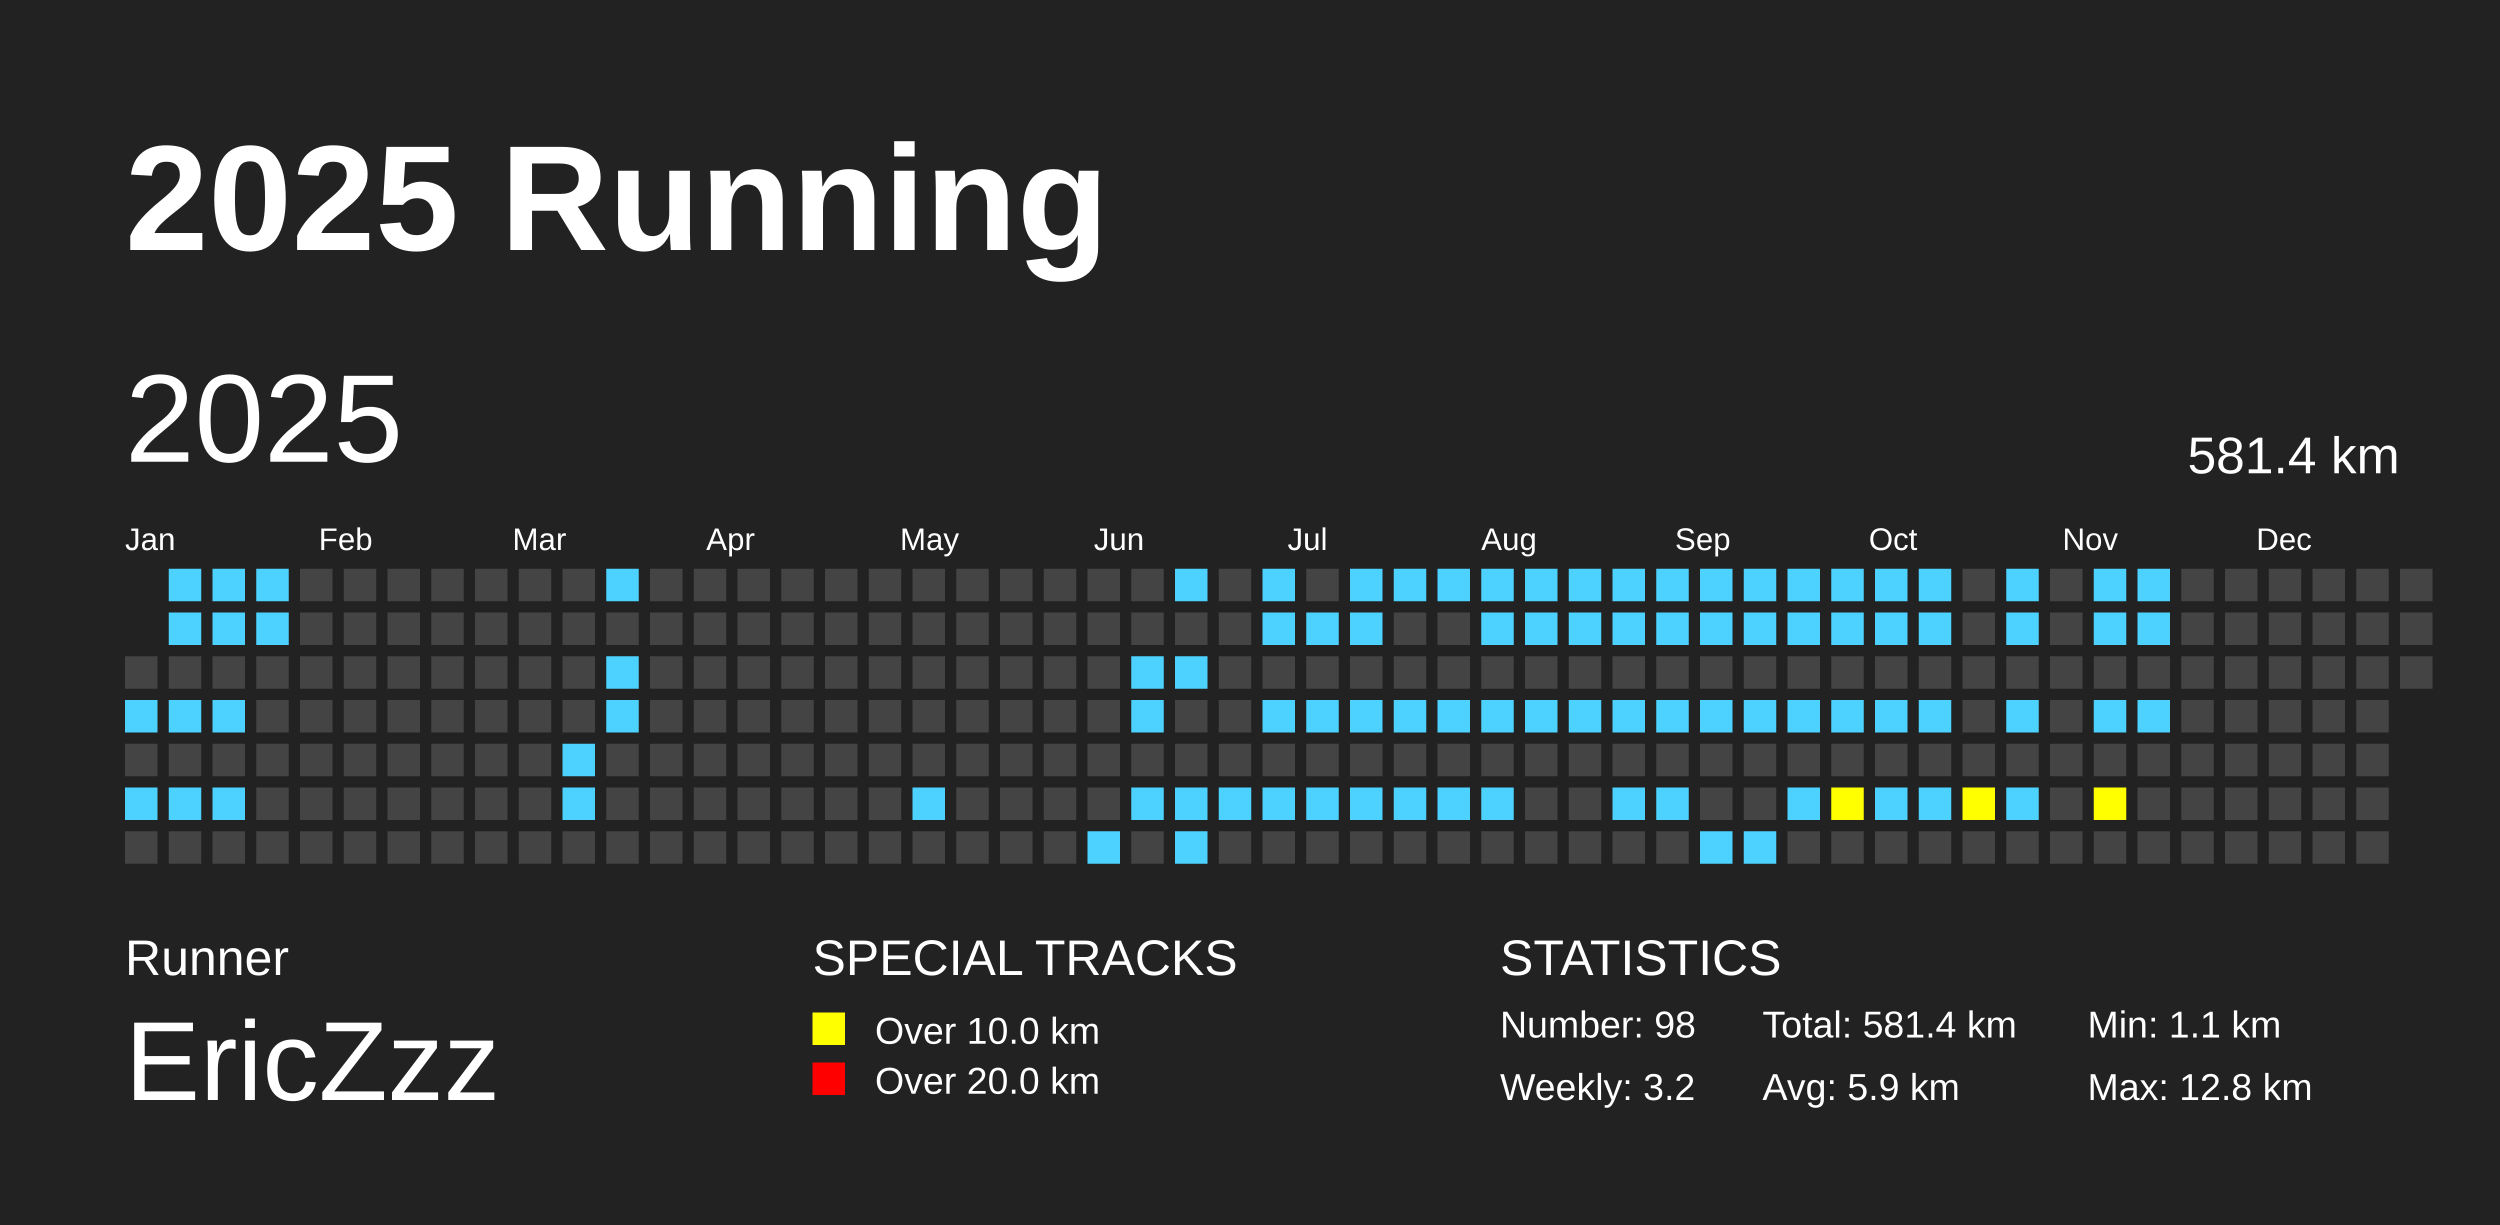
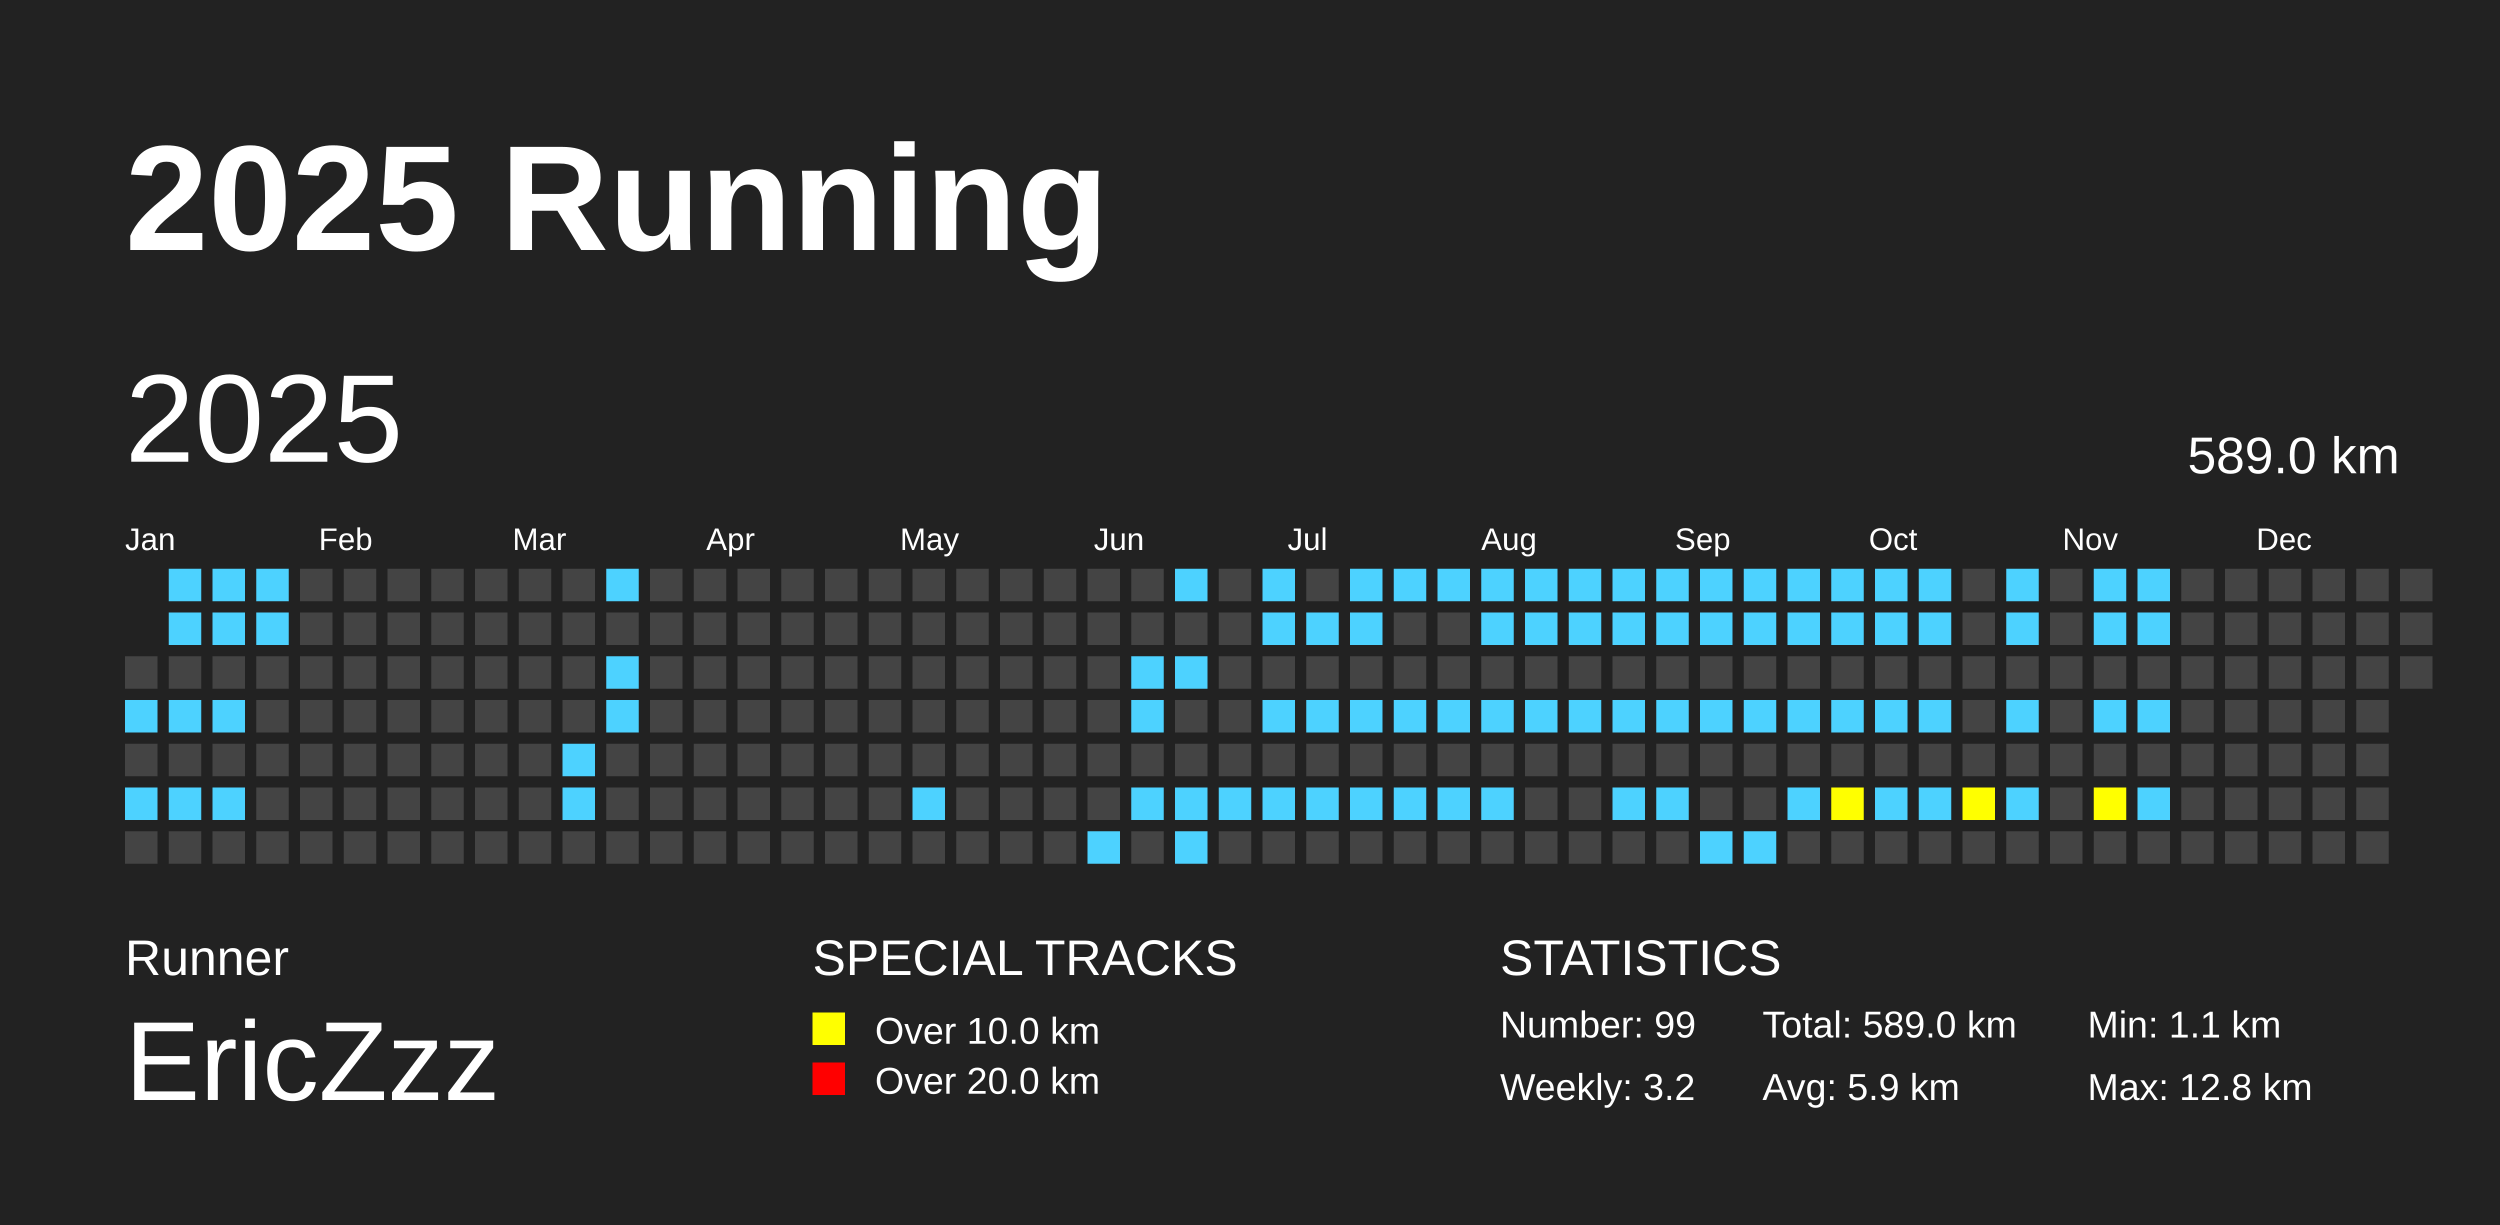
<svg xmlns="http://www.w3.org/2000/svg" baseProfile="full" height="98mm" version="1.1" viewBox="0,0,200,98" width="200mm">
  <defs />
  <rect fill="#222222" height="98" width="200" x="0" y="0" />
  <text fill="#FFFFFF" style="font-size:12px; font-family:Arial; font-weight:bold;" x="10" y="20">2025 Running</text>
  <text fill="#FFFFFF" style="font-size:4px; font-family:Arial" x="10" y="78">Runner</text>
  <text fill="#FFFFFF" style="font-size:9px; font-family:Arial" x="10" y="88">EricZzz</text>
  <text fill="#FFFFFF" style="font-size:4px; font-family:Arial" x="65" y="78">SPECIAL TRACKS</text>
  <rect fill="yellow" height="2.6" width="2.6" x="65" y="81" />
  <text fill="#FFFFFF" style="font-size:3px; font-family:Arial" x="70" y="83.5">Over 10.0 km</text>
  <rect fill="red" height="2.6" width="2.6" x="65" y="85" />
  <text fill="#FFFFFF" style="font-size:3px; font-family:Arial" x="70" y="87.5">Over 20.0 km</text>
  <text fill="#FFFFFF" style="font-size:4px; font-family:Arial" x="120" y="78">STATISTICS</text>
-   <text fill="#FFFFFF" style="font-size:3px; font-family:Arial" x="120" y="83">Number: 98</text>
+   <text fill="#FFFFFF" style="font-size:3px; font-family:Arial" x="120" y="83">Number: 99</text>
  <text fill="#FFFFFF" style="font-size:3px; font-family:Arial" x="120" y="88">Weekly: 3.2</text>
-   <text fill="#FFFFFF" style="font-size:3px; font-family:Arial" x="141" y="83">Total: 581.4 km</text>
+   <text fill="#FFFFFF" style="font-size:3px; font-family:Arial" x="141" y="83">Total: 589.0 km</text>
  <text fill="#FFFFFF" style="font-size:3px; font-family:Arial" x="141" y="88">Avg: 5.9 km</text>
  <text fill="#FFFFFF" style="font-size:3px; font-family:Arial" x="167" y="83">Min: 1.1 km</text>
  <text fill="#FFFFFF" style="font-size:3px; font-family:Arial" x="167" y="88">Max: 12.8 km</text>
  <text dominant-baseline="hanging" fill="#FFFFFF" style="font-size:10.0px; font-family:Arial;" x="10" y="30">2025</text>
-   <text dominant-baseline="hanging" fill="#FFFFFF" style="font-size:4.125px; font-family:Arial;" x="175" y="35">581.4 km</text>
+   <text dominant-baseline="hanging" fill="#FFFFFF" style="font-size:4.125px; font-family:Arial;" x="175" y="35">589.0 km</text>
  <text fill="#FFFFFF" style="font-size:2.5px; font-family:Arial" x="10.0" y="44">Jan</text>
  <text fill="#FFFFFF" style="font-size:2.5px; font-family:Arial" x="25.5" y="44">Feb</text>
  <text fill="#FFFFFF" style="font-size:2.5px; font-family:Arial" x="41.0" y="44">Mar</text>
  <text fill="#FFFFFF" style="font-size:2.5px; font-family:Arial" x="56.5" y="44">Apr</text>
  <text fill="#FFFFFF" style="font-size:2.5px; font-family:Arial" x="72.0" y="44">May</text>
  <text fill="#FFFFFF" style="font-size:2.5px; font-family:Arial" x="87.5" y="44">Jun</text>
  <text fill="#FFFFFF" style="font-size:2.5px; font-family:Arial" x="103.0" y="44">Jul</text>
  <text fill="#FFFFFF" style="font-size:2.5px; font-family:Arial" x="118.5" y="44">Aug</text>
  <text fill="#FFFFFF" style="font-size:2.5px; font-family:Arial" x="134.0" y="44">Sep</text>
  <text fill="#FFFFFF" style="font-size:2.5px; font-family:Arial" x="149.5" y="44">Oct</text>
  <text fill="#FFFFFF" style="font-size:2.5px; font-family:Arial" x="165.0" y="44">Nov</text>
  <text fill="#FFFFFF" style="font-size:2.5px; font-family:Arial" x="180.5" y="44">Dec</text>
  <rect fill="#444444" height="2.6" width="2.6" x="10.0" y="52.5" />
  <rect fill="#4DD2FF" height="2.6" width="2.6" x="10.0" y="56.0" />
  <rect fill="#444444" height="2.6" width="2.6" x="10.0" y="59.5" />
  <rect fill="#4DD2FF" height="2.6" width="2.6" x="10.0" y="63.0" />
  <rect fill="#444444" height="2.6" width="2.6" x="10.0" y="66.5" />
  <rect fill="#4DD2FF" height="2.6" width="2.6" x="13.5" y="45.5" />
  <rect fill="#4DD2FF" height="2.6" width="2.6" x="13.5" y="49.0" />
  <rect fill="#444444" height="2.6" width="2.6" x="13.5" y="52.5" />
  <rect fill="#4DD2FF" height="2.6" width="2.6" x="13.5" y="56.0" />
  <rect fill="#444444" height="2.6" width="2.6" x="13.5" y="59.5" />
  <rect fill="#4DD2FF" height="2.6" width="2.6" x="13.5" y="63.0" />
  <rect fill="#444444" height="2.6" width="2.6" x="13.5" y="66.5" />
  <rect fill="#4DD2FF" height="2.6" width="2.6" x="17.0" y="45.5" />
  <rect fill="#4DD2FF" height="2.6" width="2.6" x="17.0" y="49.0" />
  <rect fill="#444444" height="2.6" width="2.6" x="17.0" y="52.5" />
  <rect fill="#4DD2FF" height="2.6" width="2.6" x="17.0" y="56.0" />
  <rect fill="#444444" height="2.6" width="2.6" x="17.0" y="59.5" />
  <rect fill="#4DD2FF" height="2.6" width="2.6" x="17.0" y="63.0" />
  <rect fill="#444444" height="2.6" width="2.6" x="17.0" y="66.5" />
  <rect fill="#4DD2FF" height="2.6" width="2.6" x="20.5" y="45.5" />
  <rect fill="#4DD2FF" height="2.6" width="2.6" x="20.5" y="49.0" />
  <rect fill="#444444" height="2.6" width="2.6" x="20.5" y="52.5" />
  <rect fill="#444444" height="2.6" width="2.6" x="20.5" y="56.0" />
  <rect fill="#444444" height="2.6" width="2.6" x="20.5" y="59.5" />
  <rect fill="#444444" height="2.6" width="2.6" x="20.5" y="63.0" />
  <rect fill="#444444" height="2.6" width="2.6" x="20.5" y="66.5" />
  <rect fill="#444444" height="2.6" width="2.6" x="24.0" y="45.5" />
  <rect fill="#444444" height="2.6" width="2.6" x="24.0" y="49.0" />
  <rect fill="#444444" height="2.6" width="2.6" x="24.0" y="52.5" />
  <rect fill="#444444" height="2.6" width="2.6" x="24.0" y="56.0" />
  <rect fill="#444444" height="2.6" width="2.6" x="24.0" y="59.5" />
  <rect fill="#444444" height="2.6" width="2.6" x="24.0" y="63.0" />
  <rect fill="#444444" height="2.6" width="2.6" x="24.0" y="66.5" />
  <rect fill="#444444" height="2.6" width="2.6" x="27.5" y="45.5" />
  <rect fill="#444444" height="2.6" width="2.6" x="27.5" y="49.0" />
  <rect fill="#444444" height="2.6" width="2.6" x="27.5" y="52.5" />
  <rect fill="#444444" height="2.6" width="2.6" x="27.5" y="56.0" />
  <rect fill="#444444" height="2.6" width="2.6" x="27.5" y="59.5" />
  <rect fill="#444444" height="2.6" width="2.6" x="27.5" y="63.0" />
  <rect fill="#444444" height="2.6" width="2.6" x="27.5" y="66.5" />
  <rect fill="#444444" height="2.6" width="2.6" x="31.0" y="45.5" />
  <rect fill="#444444" height="2.6" width="2.6" x="31.0" y="49.0" />
  <rect fill="#444444" height="2.6" width="2.6" x="31.0" y="52.5" />
  <rect fill="#444444" height="2.6" width="2.6" x="31.0" y="56.0" />
  <rect fill="#444444" height="2.6" width="2.6" x="31.0" y="59.5" />
  <rect fill="#444444" height="2.6" width="2.6" x="31.0" y="63.0" />
  <rect fill="#444444" height="2.6" width="2.6" x="31.0" y="66.5" />
  <rect fill="#444444" height="2.6" width="2.6" x="34.5" y="45.5" />
  <rect fill="#444444" height="2.6" width="2.6" x="34.5" y="49.0" />
  <rect fill="#444444" height="2.6" width="2.6" x="34.5" y="52.5" />
  <rect fill="#444444" height="2.6" width="2.6" x="34.5" y="56.0" />
  <rect fill="#444444" height="2.6" width="2.6" x="34.5" y="59.5" />
  <rect fill="#444444" height="2.6" width="2.6" x="34.5" y="63.0" />
  <rect fill="#444444" height="2.6" width="2.6" x="34.5" y="66.5" />
  <rect fill="#444444" height="2.6" width="2.6" x="38.0" y="45.5" />
  <rect fill="#444444" height="2.6" width="2.6" x="38.0" y="49.0" />
  <rect fill="#444444" height="2.6" width="2.6" x="38.0" y="52.5" />
  <rect fill="#444444" height="2.6" width="2.6" x="38.0" y="56.0" />
  <rect fill="#444444" height="2.6" width="2.6" x="38.0" y="59.5" />
  <rect fill="#444444" height="2.6" width="2.6" x="38.0" y="63.0" />
  <rect fill="#444444" height="2.6" width="2.6" x="38.0" y="66.5" />
  <rect fill="#444444" height="2.6" width="2.6" x="41.5" y="45.5" />
  <rect fill="#444444" height="2.6" width="2.6" x="41.5" y="49.0" />
  <rect fill="#444444" height="2.6" width="2.6" x="41.5" y="52.5" />
  <rect fill="#444444" height="2.6" width="2.6" x="41.5" y="56.0" />
  <rect fill="#444444" height="2.6" width="2.6" x="41.5" y="59.5" />
  <rect fill="#444444" height="2.6" width="2.6" x="41.5" y="63.0" />
  <rect fill="#444444" height="2.6" width="2.6" x="41.5" y="66.5" />
  <rect fill="#444444" height="2.6" width="2.6" x="45.0" y="45.5" />
  <rect fill="#444444" height="2.6" width="2.6" x="45.0" y="49.0" />
  <rect fill="#444444" height="2.6" width="2.6" x="45.0" y="52.5" />
  <rect fill="#444444" height="2.6" width="2.6" x="45.0" y="56.0" />
  <rect fill="#4DD2FF" height="2.6" width="2.6" x="45.0" y="59.5" />
  <rect fill="#4DD2FF" height="2.6" width="2.6" x="45.0" y="63.0" />
  <rect fill="#444444" height="2.6" width="2.6" x="45.0" y="66.5" />
  <rect fill="#4DD2FF" height="2.6" width="2.6" x="48.5" y="45.5" />
  <rect fill="#444444" height="2.6" width="2.6" x="48.5" y="49.0" />
  <rect fill="#4DD2FF" height="2.6" width="2.6" x="48.5" y="52.5" />
  <rect fill="#4DD2FF" height="2.6" width="2.6" x="48.5" y="56.0" />
  <rect fill="#444444" height="2.6" width="2.6" x="48.5" y="59.5" />
  <rect fill="#444444" height="2.6" width="2.6" x="48.5" y="63.0" />
  <rect fill="#444444" height="2.6" width="2.6" x="48.5" y="66.5" />
  <rect fill="#444444" height="2.6" width="2.6" x="52.0" y="45.5" />
  <rect fill="#444444" height="2.6" width="2.6" x="52.0" y="49.0" />
  <rect fill="#444444" height="2.6" width="2.6" x="52.0" y="52.5" />
  <rect fill="#444444" height="2.6" width="2.6" x="52.0" y="56.0" />
  <rect fill="#444444" height="2.6" width="2.6" x="52.0" y="59.5" />
  <rect fill="#444444" height="2.6" width="2.6" x="52.0" y="63.0" />
  <rect fill="#444444" height="2.6" width="2.6" x="52.0" y="66.5" />
  <rect fill="#444444" height="2.6" width="2.6" x="55.5" y="45.5" />
  <rect fill="#444444" height="2.6" width="2.6" x="55.5" y="49.0" />
  <rect fill="#444444" height="2.6" width="2.6" x="55.5" y="52.5" />
  <rect fill="#444444" height="2.6" width="2.6" x="55.5" y="56.0" />
  <rect fill="#444444" height="2.6" width="2.6" x="55.5" y="59.5" />
  <rect fill="#444444" height="2.6" width="2.6" x="55.5" y="63.0" />
  <rect fill="#444444" height="2.6" width="2.6" x="55.5" y="66.5" />
  <rect fill="#444444" height="2.6" width="2.6" x="59.0" y="45.5" />
  <rect fill="#444444" height="2.6" width="2.6" x="59.0" y="49.0" />
  <rect fill="#444444" height="2.6" width="2.6" x="59.0" y="52.5" />
  <rect fill="#444444" height="2.6" width="2.6" x="59.0" y="56.0" />
  <rect fill="#444444" height="2.6" width="2.6" x="59.0" y="59.5" />
  <rect fill="#444444" height="2.6" width="2.6" x="59.0" y="63.0" />
  <rect fill="#444444" height="2.6" width="2.6" x="59.0" y="66.5" />
  <rect fill="#444444" height="2.6" width="2.6" x="62.5" y="45.5" />
  <rect fill="#444444" height="2.6" width="2.6" x="62.5" y="49.0" />
  <rect fill="#444444" height="2.6" width="2.6" x="62.5" y="52.5" />
  <rect fill="#444444" height="2.6" width="2.6" x="62.5" y="56.0" />
  <rect fill="#444444" height="2.6" width="2.6" x="62.5" y="59.5" />
  <rect fill="#444444" height="2.6" width="2.6" x="62.5" y="63.0" />
  <rect fill="#444444" height="2.6" width="2.6" x="62.5" y="66.5" />
  <rect fill="#444444" height="2.6" width="2.6" x="66.0" y="45.5" />
  <rect fill="#444444" height="2.6" width="2.6" x="66.0" y="49.0" />
  <rect fill="#444444" height="2.6" width="2.6" x="66.0" y="52.5" />
  <rect fill="#444444" height="2.6" width="2.6" x="66.0" y="56.0" />
  <rect fill="#444444" height="2.6" width="2.6" x="66.0" y="59.5" />
  <rect fill="#444444" height="2.6" width="2.6" x="66.0" y="63.0" />
  <rect fill="#444444" height="2.6" width="2.6" x="66.0" y="66.5" />
  <rect fill="#444444" height="2.6" width="2.6" x="69.5" y="45.5" />
  <rect fill="#444444" height="2.6" width="2.6" x="69.5" y="49.0" />
  <rect fill="#444444" height="2.6" width="2.6" x="69.5" y="52.5" />
  <rect fill="#444444" height="2.6" width="2.6" x="69.5" y="56.0" />
  <rect fill="#444444" height="2.6" width="2.6" x="69.5" y="59.5" />
  <rect fill="#444444" height="2.6" width="2.6" x="69.5" y="63.0" />
  <rect fill="#444444" height="2.6" width="2.6" x="69.5" y="66.5" />
  <rect fill="#444444" height="2.6" width="2.6" x="73.0" y="45.5" />
  <rect fill="#444444" height="2.6" width="2.6" x="73.0" y="49.0" />
  <rect fill="#444444" height="2.6" width="2.6" x="73.0" y="52.5" />
  <rect fill="#444444" height="2.6" width="2.6" x="73.0" y="56.0" />
  <rect fill="#444444" height="2.6" width="2.6" x="73.0" y="59.5" />
  <rect fill="#4DD2FF" height="2.6" width="2.6" x="73.0" y="63.0" />
  <rect fill="#444444" height="2.6" width="2.6" x="73.0" y="66.5" />
  <rect fill="#444444" height="2.6" width="2.6" x="76.5" y="45.5" />
  <rect fill="#444444" height="2.6" width="2.6" x="76.5" y="49.0" />
  <rect fill="#444444" height="2.6" width="2.6" x="76.5" y="52.5" />
  <rect fill="#444444" height="2.6" width="2.6" x="76.5" y="56.0" />
  <rect fill="#444444" height="2.6" width="2.6" x="76.5" y="59.5" />
  <rect fill="#444444" height="2.6" width="2.6" x="76.5" y="63.0" />
  <rect fill="#444444" height="2.6" width="2.6" x="76.5" y="66.5" />
  <rect fill="#444444" height="2.6" width="2.6" x="80.0" y="45.5" />
  <rect fill="#444444" height="2.6" width="2.6" x="80.0" y="49.0" />
  <rect fill="#444444" height="2.6" width="2.6" x="80.0" y="52.5" />
  <rect fill="#444444" height="2.6" width="2.6" x="80.0" y="56.0" />
  <rect fill="#444444" height="2.6" width="2.6" x="80.0" y="59.5" />
  <rect fill="#444444" height="2.6" width="2.6" x="80.0" y="63.0" />
  <rect fill="#444444" height="2.6" width="2.6" x="80.0" y="66.5" />
  <rect fill="#444444" height="2.6" width="2.6" x="83.5" y="45.5" />
  <rect fill="#444444" height="2.6" width="2.6" x="83.5" y="49.0" />
  <rect fill="#444444" height="2.6" width="2.6" x="83.5" y="52.5" />
  <rect fill="#444444" height="2.6" width="2.6" x="83.5" y="56.0" />
  <rect fill="#444444" height="2.6" width="2.6" x="83.5" y="59.5" />
  <rect fill="#444444" height="2.6" width="2.6" x="83.5" y="63.0" />
  <rect fill="#444444" height="2.6" width="2.6" x="83.5" y="66.5" />
  <rect fill="#444444" height="2.6" width="2.6" x="87.0" y="45.5" />
  <rect fill="#444444" height="2.6" width="2.6" x="87.0" y="49.0" />
  <rect fill="#444444" height="2.6" width="2.6" x="87.0" y="52.5" />
  <rect fill="#444444" height="2.6" width="2.6" x="87.0" y="56.0" />
  <rect fill="#444444" height="2.6" width="2.6" x="87.0" y="59.5" />
  <rect fill="#444444" height="2.6" width="2.6" x="87.0" y="63.0" />
  <rect fill="#4DD2FF" height="2.6" width="2.6" x="87.0" y="66.5" />
  <rect fill="#444444" height="2.6" width="2.6" x="90.5" y="45.5" />
  <rect fill="#444444" height="2.6" width="2.6" x="90.5" y="49.0" />
  <rect fill="#4DD2FF" height="2.6" width="2.6" x="90.5" y="52.5" />
  <rect fill="#4DD2FF" height="2.6" width="2.6" x="90.5" y="56.0" />
  <rect fill="#444444" height="2.6" width="2.6" x="90.5" y="59.5" />
  <rect fill="#4DD2FF" height="2.6" width="2.6" x="90.5" y="63.0" />
  <rect fill="#444444" height="2.6" width="2.6" x="90.5" y="66.5" />
  <rect fill="#4DD2FF" height="2.6" width="2.6" x="94.0" y="45.5" />
  <rect fill="#444444" height="2.6" width="2.6" x="94.0" y="49.0" />
  <rect fill="#4DD2FF" height="2.6" width="2.6" x="94.0" y="52.5" />
  <rect fill="#444444" height="2.6" width="2.6" x="94.0" y="56.0" />
  <rect fill="#444444" height="2.6" width="2.6" x="94.0" y="59.5" />
  <rect fill="#4DD2FF" height="2.6" width="2.6" x="94.0" y="63.0" />
  <rect fill="#4DD2FF" height="2.6" width="2.6" x="94.0" y="66.5" />
  <rect fill="#444444" height="2.6" width="2.6" x="97.5" y="45.5" />
  <rect fill="#444444" height="2.6" width="2.6" x="97.5" y="49.0" />
  <rect fill="#444444" height="2.6" width="2.6" x="97.5" y="52.5" />
  <rect fill="#444444" height="2.6" width="2.6" x="97.5" y="56.0" />
  <rect fill="#444444" height="2.6" width="2.6" x="97.5" y="59.5" />
  <rect fill="#4DD2FF" height="2.6" width="2.6" x="97.5" y="63.0" />
  <rect fill="#444444" height="2.6" width="2.6" x="97.5" y="66.5" />
  <rect fill="#4DD2FF" height="2.6" width="2.6" x="101.0" y="45.5" />
  <rect fill="#4DD2FF" height="2.6" width="2.6" x="101.0" y="49.0" />
  <rect fill="#444444" height="2.6" width="2.6" x="101.0" y="52.5" />
  <rect fill="#4DD2FF" height="2.6" width="2.6" x="101.0" y="56.0" />
  <rect fill="#444444" height="2.6" width="2.6" x="101.0" y="59.5" />
  <rect fill="#4DD2FF" height="2.6" width="2.6" x="101.0" y="63.0" />
  <rect fill="#444444" height="2.6" width="2.6" x="101.0" y="66.5" />
  <rect fill="#444444" height="2.6" width="2.6" x="104.5" y="45.5" />
  <rect fill="#4DD2FF" height="2.6" width="2.6" x="104.5" y="49.0" />
  <rect fill="#444444" height="2.6" width="2.6" x="104.5" y="52.5" />
  <rect fill="#4DD2FF" height="2.6" width="2.6" x="104.5" y="56.0" />
  <rect fill="#444444" height="2.6" width="2.6" x="104.5" y="59.5" />
  <rect fill="#4DD2FF" height="2.6" width="2.6" x="104.5" y="63.0" />
  <rect fill="#444444" height="2.6" width="2.6" x="104.5" y="66.5" />
  <rect fill="#4DD2FF" height="2.6" width="2.6" x="108.0" y="45.5" />
  <rect fill="#4DD2FF" height="2.6" width="2.6" x="108.0" y="49.0" />
  <rect fill="#444444" height="2.6" width="2.6" x="108.0" y="52.5" />
  <rect fill="#4DD2FF" height="2.6" width="2.6" x="108.0" y="56.0" />
  <rect fill="#444444" height="2.6" width="2.6" x="108.0" y="59.5" />
  <rect fill="#4DD2FF" height="2.6" width="2.6" x="108.0" y="63.0" />
  <rect fill="#444444" height="2.6" width="2.6" x="108.0" y="66.5" />
  <rect fill="#4DD2FF" height="2.6" width="2.6" x="111.5" y="45.5" />
  <rect fill="#444444" height="2.6" width="2.6" x="111.5" y="49.0" />
  <rect fill="#444444" height="2.6" width="2.6" x="111.5" y="52.5" />
  <rect fill="#4DD2FF" height="2.6" width="2.6" x="111.5" y="56.0" />
  <rect fill="#444444" height="2.6" width="2.6" x="111.5" y="59.5" />
  <rect fill="#4DD2FF" height="2.6" width="2.6" x="111.5" y="63.0" />
  <rect fill="#444444" height="2.6" width="2.6" x="111.5" y="66.5" />
  <rect fill="#4DD2FF" height="2.6" width="2.6" x="115.0" y="45.5" />
  <rect fill="#444444" height="2.6" width="2.6" x="115.0" y="49.0" />
  <rect fill="#444444" height="2.6" width="2.6" x="115.0" y="52.5" />
  <rect fill="#4DD2FF" height="2.6" width="2.6" x="115.0" y="56.0" />
  <rect fill="#444444" height="2.6" width="2.6" x="115.0" y="59.5" />
  <rect fill="#4DD2FF" height="2.6" width="2.6" x="115.0" y="63.0" />
  <rect fill="#444444" height="2.6" width="2.6" x="115.0" y="66.5" />
  <rect fill="#4DD2FF" height="2.6" width="2.6" x="118.5" y="45.5" />
  <rect fill="#4DD2FF" height="2.6" width="2.6" x="118.5" y="49.0" />
  <rect fill="#444444" height="2.6" width="2.6" x="118.5" y="52.5" />
  <rect fill="#4DD2FF" height="2.6" width="2.6" x="118.5" y="56.0" />
  <rect fill="#444444" height="2.6" width="2.6" x="118.5" y="59.5" />
  <rect fill="#4DD2FF" height="2.6" width="2.6" x="118.5" y="63.0" />
  <rect fill="#444444" height="2.6" width="2.6" x="118.5" y="66.5" />
  <rect fill="#4DD2FF" height="2.6" width="2.6" x="122.0" y="45.5" />
  <rect fill="#4DD2FF" height="2.6" width="2.6" x="122.0" y="49.0" />
  <rect fill="#444444" height="2.6" width="2.6" x="122.0" y="52.5" />
  <rect fill="#4DD2FF" height="2.6" width="2.6" x="122.0" y="56.0" />
  <rect fill="#444444" height="2.6" width="2.6" x="122.0" y="59.5" />
  <rect fill="#444444" height="2.6" width="2.6" x="122.0" y="63.0" />
  <rect fill="#444444" height="2.6" width="2.6" x="122.0" y="66.5" />
  <rect fill="#4DD2FF" height="2.6" width="2.6" x="125.5" y="45.5" />
  <rect fill="#4DD2FF" height="2.6" width="2.6" x="125.5" y="49.0" />
  <rect fill="#444444" height="2.6" width="2.6" x="125.5" y="52.5" />
  <rect fill="#4DD2FF" height="2.6" width="2.6" x="125.5" y="56.0" />
  <rect fill="#444444" height="2.6" width="2.6" x="125.5" y="59.5" />
  <rect fill="#444444" height="2.6" width="2.6" x="125.5" y="63.0" />
  <rect fill="#444444" height="2.6" width="2.6" x="125.5" y="66.5" />
  <rect fill="#4DD2FF" height="2.6" width="2.6" x="129.0" y="45.5" />
  <rect fill="#4DD2FF" height="2.6" width="2.6" x="129.0" y="49.0" />
  <rect fill="#444444" height="2.6" width="2.6" x="129.0" y="52.5" />
  <rect fill="#4DD2FF" height="2.6" width="2.6" x="129.0" y="56.0" />
  <rect fill="#444444" height="2.6" width="2.6" x="129.0" y="59.5" />
  <rect fill="#4DD2FF" height="2.6" width="2.6" x="129.0" y="63.0" />
  <rect fill="#444444" height="2.6" width="2.6" x="129.0" y="66.5" />
  <rect fill="#4DD2FF" height="2.6" width="2.6" x="132.5" y="45.5" />
  <rect fill="#4DD2FF" height="2.6" width="2.6" x="132.5" y="49.0" />
  <rect fill="#444444" height="2.6" width="2.6" x="132.5" y="52.5" />
  <rect fill="#4DD2FF" height="2.6" width="2.6" x="132.5" y="56.0" />
  <rect fill="#444444" height="2.6" width="2.6" x="132.5" y="59.5" />
  <rect fill="#4DD2FF" height="2.6" width="2.6" x="132.5" y="63.0" />
  <rect fill="#444444" height="2.6" width="2.6" x="132.5" y="66.5" />
  <rect fill="#4DD2FF" height="2.6" width="2.6" x="136.0" y="45.5" />
  <rect fill="#4DD2FF" height="2.6" width="2.6" x="136.0" y="49.0" />
  <rect fill="#444444" height="2.6" width="2.6" x="136.0" y="52.5" />
  <rect fill="#4DD2FF" height="2.6" width="2.6" x="136.0" y="56.0" />
  <rect fill="#444444" height="2.6" width="2.6" x="136.0" y="59.5" />
  <rect fill="#444444" height="2.6" width="2.6" x="136.0" y="63.0" />
  <rect fill="#4DD2FF" height="2.6" width="2.6" x="136.0" y="66.5" />
  <rect fill="#4DD2FF" height="2.6" width="2.6" x="139.5" y="45.5" />
  <rect fill="#4DD2FF" height="2.6" width="2.6" x="139.5" y="49.0" />
  <rect fill="#444444" height="2.6" width="2.6" x="139.5" y="52.5" />
  <rect fill="#4DD2FF" height="2.6" width="2.6" x="139.5" y="56.0" />
  <rect fill="#444444" height="2.6" width="2.6" x="139.5" y="59.5" />
  <rect fill="#444444" height="2.6" width="2.6" x="139.5" y="63.0" />
  <rect fill="#4DD2FF" height="2.6" width="2.6" x="139.5" y="66.5" />
  <rect fill="#4DD2FF" height="2.6" width="2.6" x="143.0" y="45.5" />
  <rect fill="#4DD2FF" height="2.6" width="2.6" x="143.0" y="49.0" />
  <rect fill="#444444" height="2.6" width="2.6" x="143.0" y="52.5" />
  <rect fill="#4DD2FF" height="2.6" width="2.6" x="143.0" y="56.0" />
  <rect fill="#444444" height="2.6" width="2.6" x="143.0" y="59.5" />
  <rect fill="#4DD2FF" height="2.6" width="2.6" x="143.0" y="63.0" />
  <rect fill="#444444" height="2.6" width="2.6" x="143.0" y="66.5" />
  <rect fill="#4DD2FF" height="2.6" width="2.6" x="146.5" y="45.5" />
  <rect fill="#4DD2FF" height="2.6" width="2.6" x="146.5" y="49.0" />
  <rect fill="#444444" height="2.6" width="2.6" x="146.5" y="52.5" />
  <rect fill="#4DD2FF" height="2.6" width="2.6" x="146.5" y="56.0" />
  <rect fill="#444444" height="2.6" width="2.6" x="146.5" y="59.5" />
  <rect fill="yellow" height="2.6" width="2.6" x="146.5" y="63.0" />
  <rect fill="#444444" height="2.6" width="2.6" x="146.5" y="66.5" />
  <rect fill="#4DD2FF" height="2.6" width="2.6" x="150.0" y="45.5" />
  <rect fill="#4DD2FF" height="2.6" width="2.6" x="150.0" y="49.0" />
  <rect fill="#444444" height="2.6" width="2.6" x="150.0" y="52.5" />
  <rect fill="#4DD2FF" height="2.6" width="2.6" x="150.0" y="56.0" />
  <rect fill="#444444" height="2.6" width="2.6" x="150.0" y="59.5" />
  <rect fill="#4DD2FF" height="2.6" width="2.6" x="150.0" y="63.0" />
  <rect fill="#444444" height="2.6" width="2.6" x="150.0" y="66.5" />
  <rect fill="#4DD2FF" height="2.6" width="2.6" x="153.5" y="45.5" />
  <rect fill="#4DD2FF" height="2.6" width="2.6" x="153.5" y="49.0" />
  <rect fill="#444444" height="2.6" width="2.6" x="153.5" y="52.5" />
  <rect fill="#4DD2FF" height="2.6" width="2.6" x="153.5" y="56.0" />
  <rect fill="#444444" height="2.6" width="2.6" x="153.5" y="59.5" />
  <rect fill="#4DD2FF" height="2.6" width="2.6" x="153.5" y="63.0" />
  <rect fill="#444444" height="2.6" width="2.6" x="153.5" y="66.5" />
  <rect fill="#444444" height="2.6" width="2.6" x="157.0" y="45.5" />
  <rect fill="#444444" height="2.6" width="2.6" x="157.0" y="49.0" />
  <rect fill="#444444" height="2.6" width="2.6" x="157.0" y="52.5" />
  <rect fill="#444444" height="2.6" width="2.6" x="157.0" y="56.0" />
  <rect fill="#444444" height="2.6" width="2.6" x="157.0" y="59.5" />
  <rect fill="yellow" height="2.6" width="2.6" x="157.0" y="63.0" />
  <rect fill="#444444" height="2.6" width="2.6" x="157.0" y="66.5" />
  <rect fill="#4DD2FF" height="2.6" width="2.6" x="160.5" y="45.5" />
  <rect fill="#4DD2FF" height="2.6" width="2.6" x="160.5" y="49.0" />
  <rect fill="#444444" height="2.6" width="2.6" x="160.5" y="52.5" />
  <rect fill="#4DD2FF" height="2.6" width="2.6" x="160.5" y="56.0" />
  <rect fill="#444444" height="2.6" width="2.6" x="160.5" y="59.5" />
  <rect fill="#4DD2FF" height="2.6" width="2.6" x="160.5" y="63.0" />
  <rect fill="#444444" height="2.6" width="2.6" x="160.5" y="66.5" />
  <rect fill="#444444" height="2.6" width="2.6" x="164.0" y="45.5" />
  <rect fill="#444444" height="2.6" width="2.6" x="164.0" y="49.0" />
  <rect fill="#444444" height="2.6" width="2.6" x="164.0" y="52.5" />
  <rect fill="#444444" height="2.6" width="2.6" x="164.0" y="56.0" />
  <rect fill="#444444" height="2.6" width="2.6" x="164.0" y="59.5" />
  <rect fill="#444444" height="2.6" width="2.6" x="164.0" y="63.0" />
  <rect fill="#444444" height="2.6" width="2.6" x="164.0" y="66.5" />
  <rect fill="#4DD2FF" height="2.6" width="2.6" x="167.5" y="45.5" />
  <rect fill="#4DD2FF" height="2.6" width="2.6" x="167.5" y="49.0" />
  <rect fill="#444444" height="2.6" width="2.6" x="167.5" y="52.5" />
  <rect fill="#4DD2FF" height="2.6" width="2.6" x="167.5" y="56.0" />
  <rect fill="#444444" height="2.6" width="2.6" x="167.5" y="59.5" />
  <rect fill="yellow" height="2.6" width="2.6" x="167.5" y="63.0" />
  <rect fill="#444444" height="2.6" width="2.6" x="167.5" y="66.5" />
  <rect fill="#4DD2FF" height="2.6" width="2.6" x="171.0" y="45.5" />
  <rect fill="#4DD2FF" height="2.6" width="2.6" x="171.0" y="49.0" />
  <rect fill="#444444" height="2.6" width="2.6" x="171.0" y="52.5" />
  <rect fill="#4DD2FF" height="2.6" width="2.6" x="171.0" y="56.0" />
  <rect fill="#444444" height="2.6" width="2.6" x="171.0" y="59.5" />
-   <rect fill="#444444" height="2.6" width="2.6" x="171.0" y="63.0" />
+   <rect fill="#4DD2FF" height="2.6" width="2.6" x="171.0" y="63.0" />
  <rect fill="#444444" height="2.6" width="2.6" x="171.0" y="66.5" />
  <rect fill="#444444" height="2.6" width="2.6" x="174.5" y="45.5" />
  <rect fill="#444444" height="2.6" width="2.6" x="174.5" y="49.0" />
  <rect fill="#444444" height="2.6" width="2.6" x="174.5" y="52.5" />
  <rect fill="#444444" height="2.6" width="2.6" x="174.5" y="56.0" />
  <rect fill="#444444" height="2.6" width="2.6" x="174.5" y="59.5" />
  <rect fill="#444444" height="2.6" width="2.6" x="174.5" y="63.0" />
  <rect fill="#444444" height="2.6" width="2.6" x="174.5" y="66.5" />
  <rect fill="#444444" height="2.6" width="2.6" x="178.0" y="45.5" />
  <rect fill="#444444" height="2.6" width="2.6" x="178.0" y="49.0" />
  <rect fill="#444444" height="2.6" width="2.6" x="178.0" y="52.5" />
  <rect fill="#444444" height="2.6" width="2.6" x="178.0" y="56.0" />
  <rect fill="#444444" height="2.6" width="2.6" x="178.0" y="59.5" />
  <rect fill="#444444" height="2.6" width="2.6" x="178.0" y="63.0" />
  <rect fill="#444444" height="2.6" width="2.6" x="178.0" y="66.5" />
  <rect fill="#444444" height="2.6" width="2.6" x="181.5" y="45.5" />
  <rect fill="#444444" height="2.6" width="2.6" x="181.5" y="49.0" />
  <rect fill="#444444" height="2.6" width="2.6" x="181.5" y="52.5" />
  <rect fill="#444444" height="2.6" width="2.6" x="181.5" y="56.0" />
  <rect fill="#444444" height="2.6" width="2.6" x="181.5" y="59.5" />
  <rect fill="#444444" height="2.6" width="2.6" x="181.5" y="63.0" />
  <rect fill="#444444" height="2.6" width="2.6" x="181.5" y="66.5" />
  <rect fill="#444444" height="2.6" width="2.6" x="185.0" y="45.5" />
  <rect fill="#444444" height="2.6" width="2.6" x="185.0" y="49.0" />
  <rect fill="#444444" height="2.6" width="2.6" x="185.0" y="52.5" />
  <rect fill="#444444" height="2.6" width="2.6" x="185.0" y="56.0" />
  <rect fill="#444444" height="2.6" width="2.6" x="185.0" y="59.5" />
  <rect fill="#444444" height="2.6" width="2.6" x="185.0" y="63.0" />
  <rect fill="#444444" height="2.6" width="2.6" x="185.0" y="66.5" />
  <rect fill="#444444" height="2.6" width="2.6" x="188.5" y="45.5" />
  <rect fill="#444444" height="2.6" width="2.6" x="188.5" y="49.0" />
  <rect fill="#444444" height="2.6" width="2.6" x="188.5" y="52.5" />
  <rect fill="#444444" height="2.6" width="2.6" x="188.5" y="56.0" />
  <rect fill="#444444" height="2.6" width="2.6" x="188.5" y="59.5" />
  <rect fill="#444444" height="2.6" width="2.6" x="188.5" y="63.0" />
  <rect fill="#444444" height="2.6" width="2.6" x="188.5" y="66.5" />
  <rect fill="#444444" height="2.6" width="2.6" x="192.0" y="45.5" />
  <rect fill="#444444" height="2.6" width="2.6" x="192.0" y="49.0" />
  <rect fill="#444444" height="2.6" width="2.6" x="192.0" y="52.5" />
</svg>
